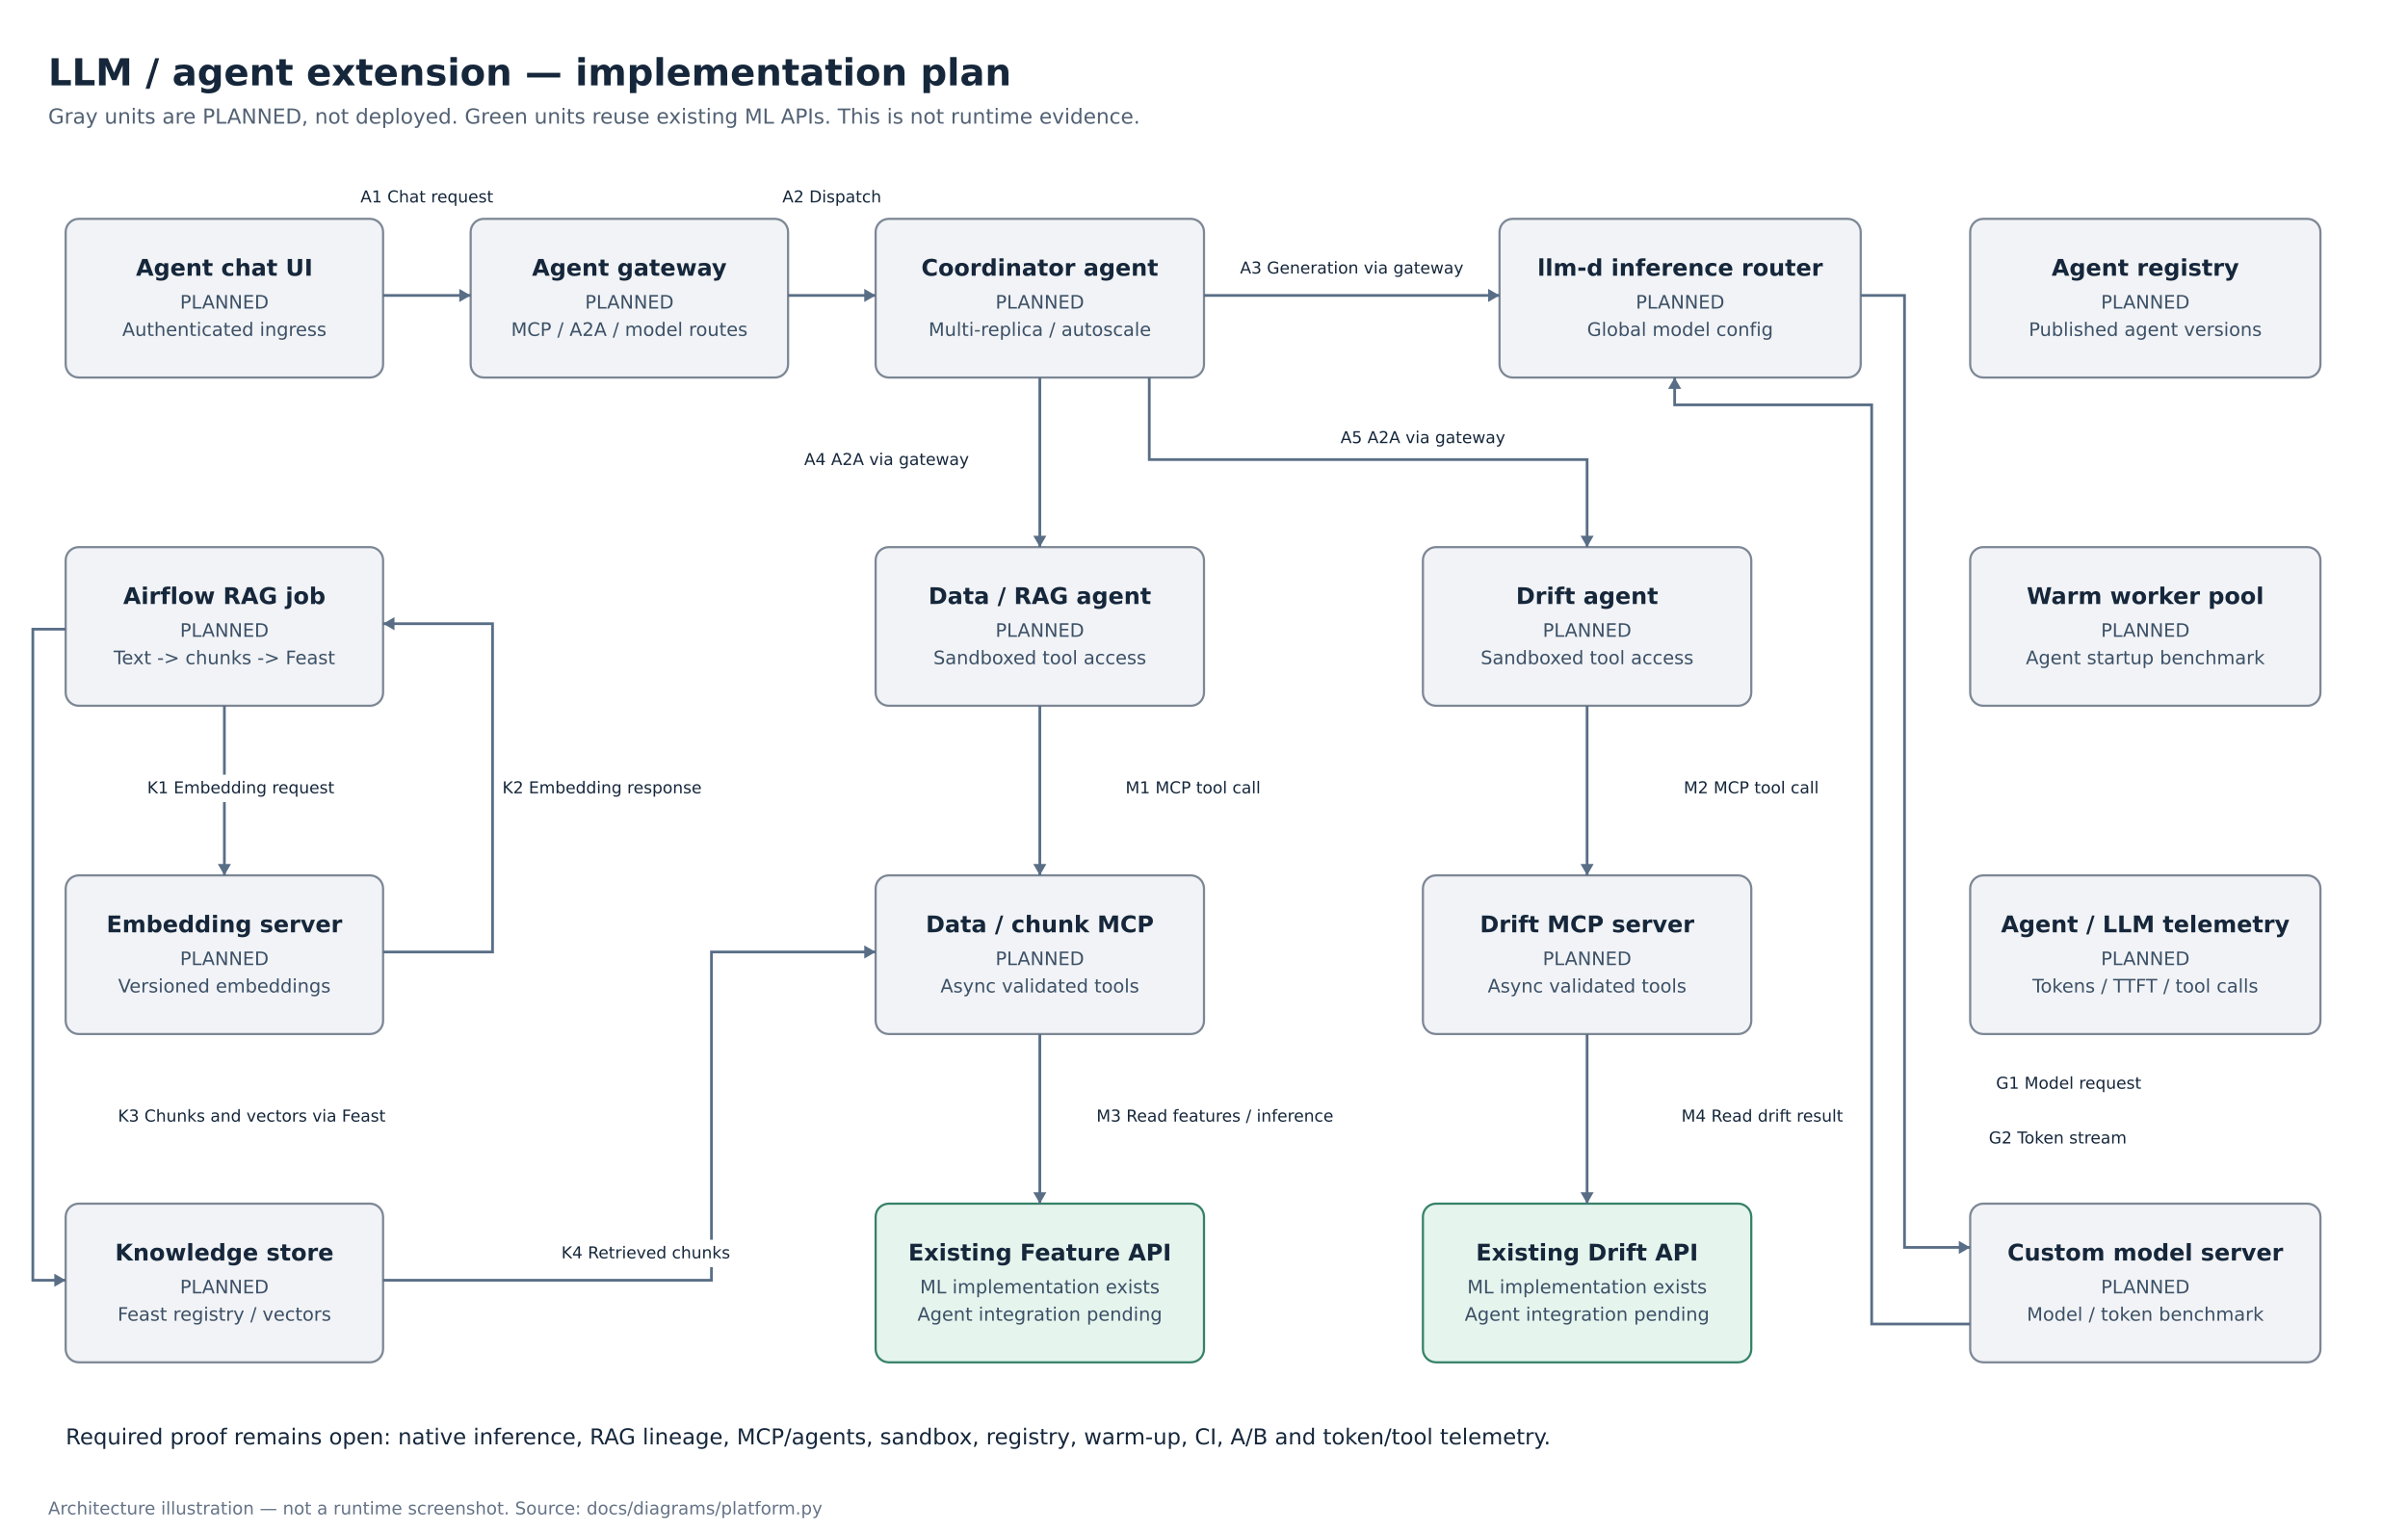
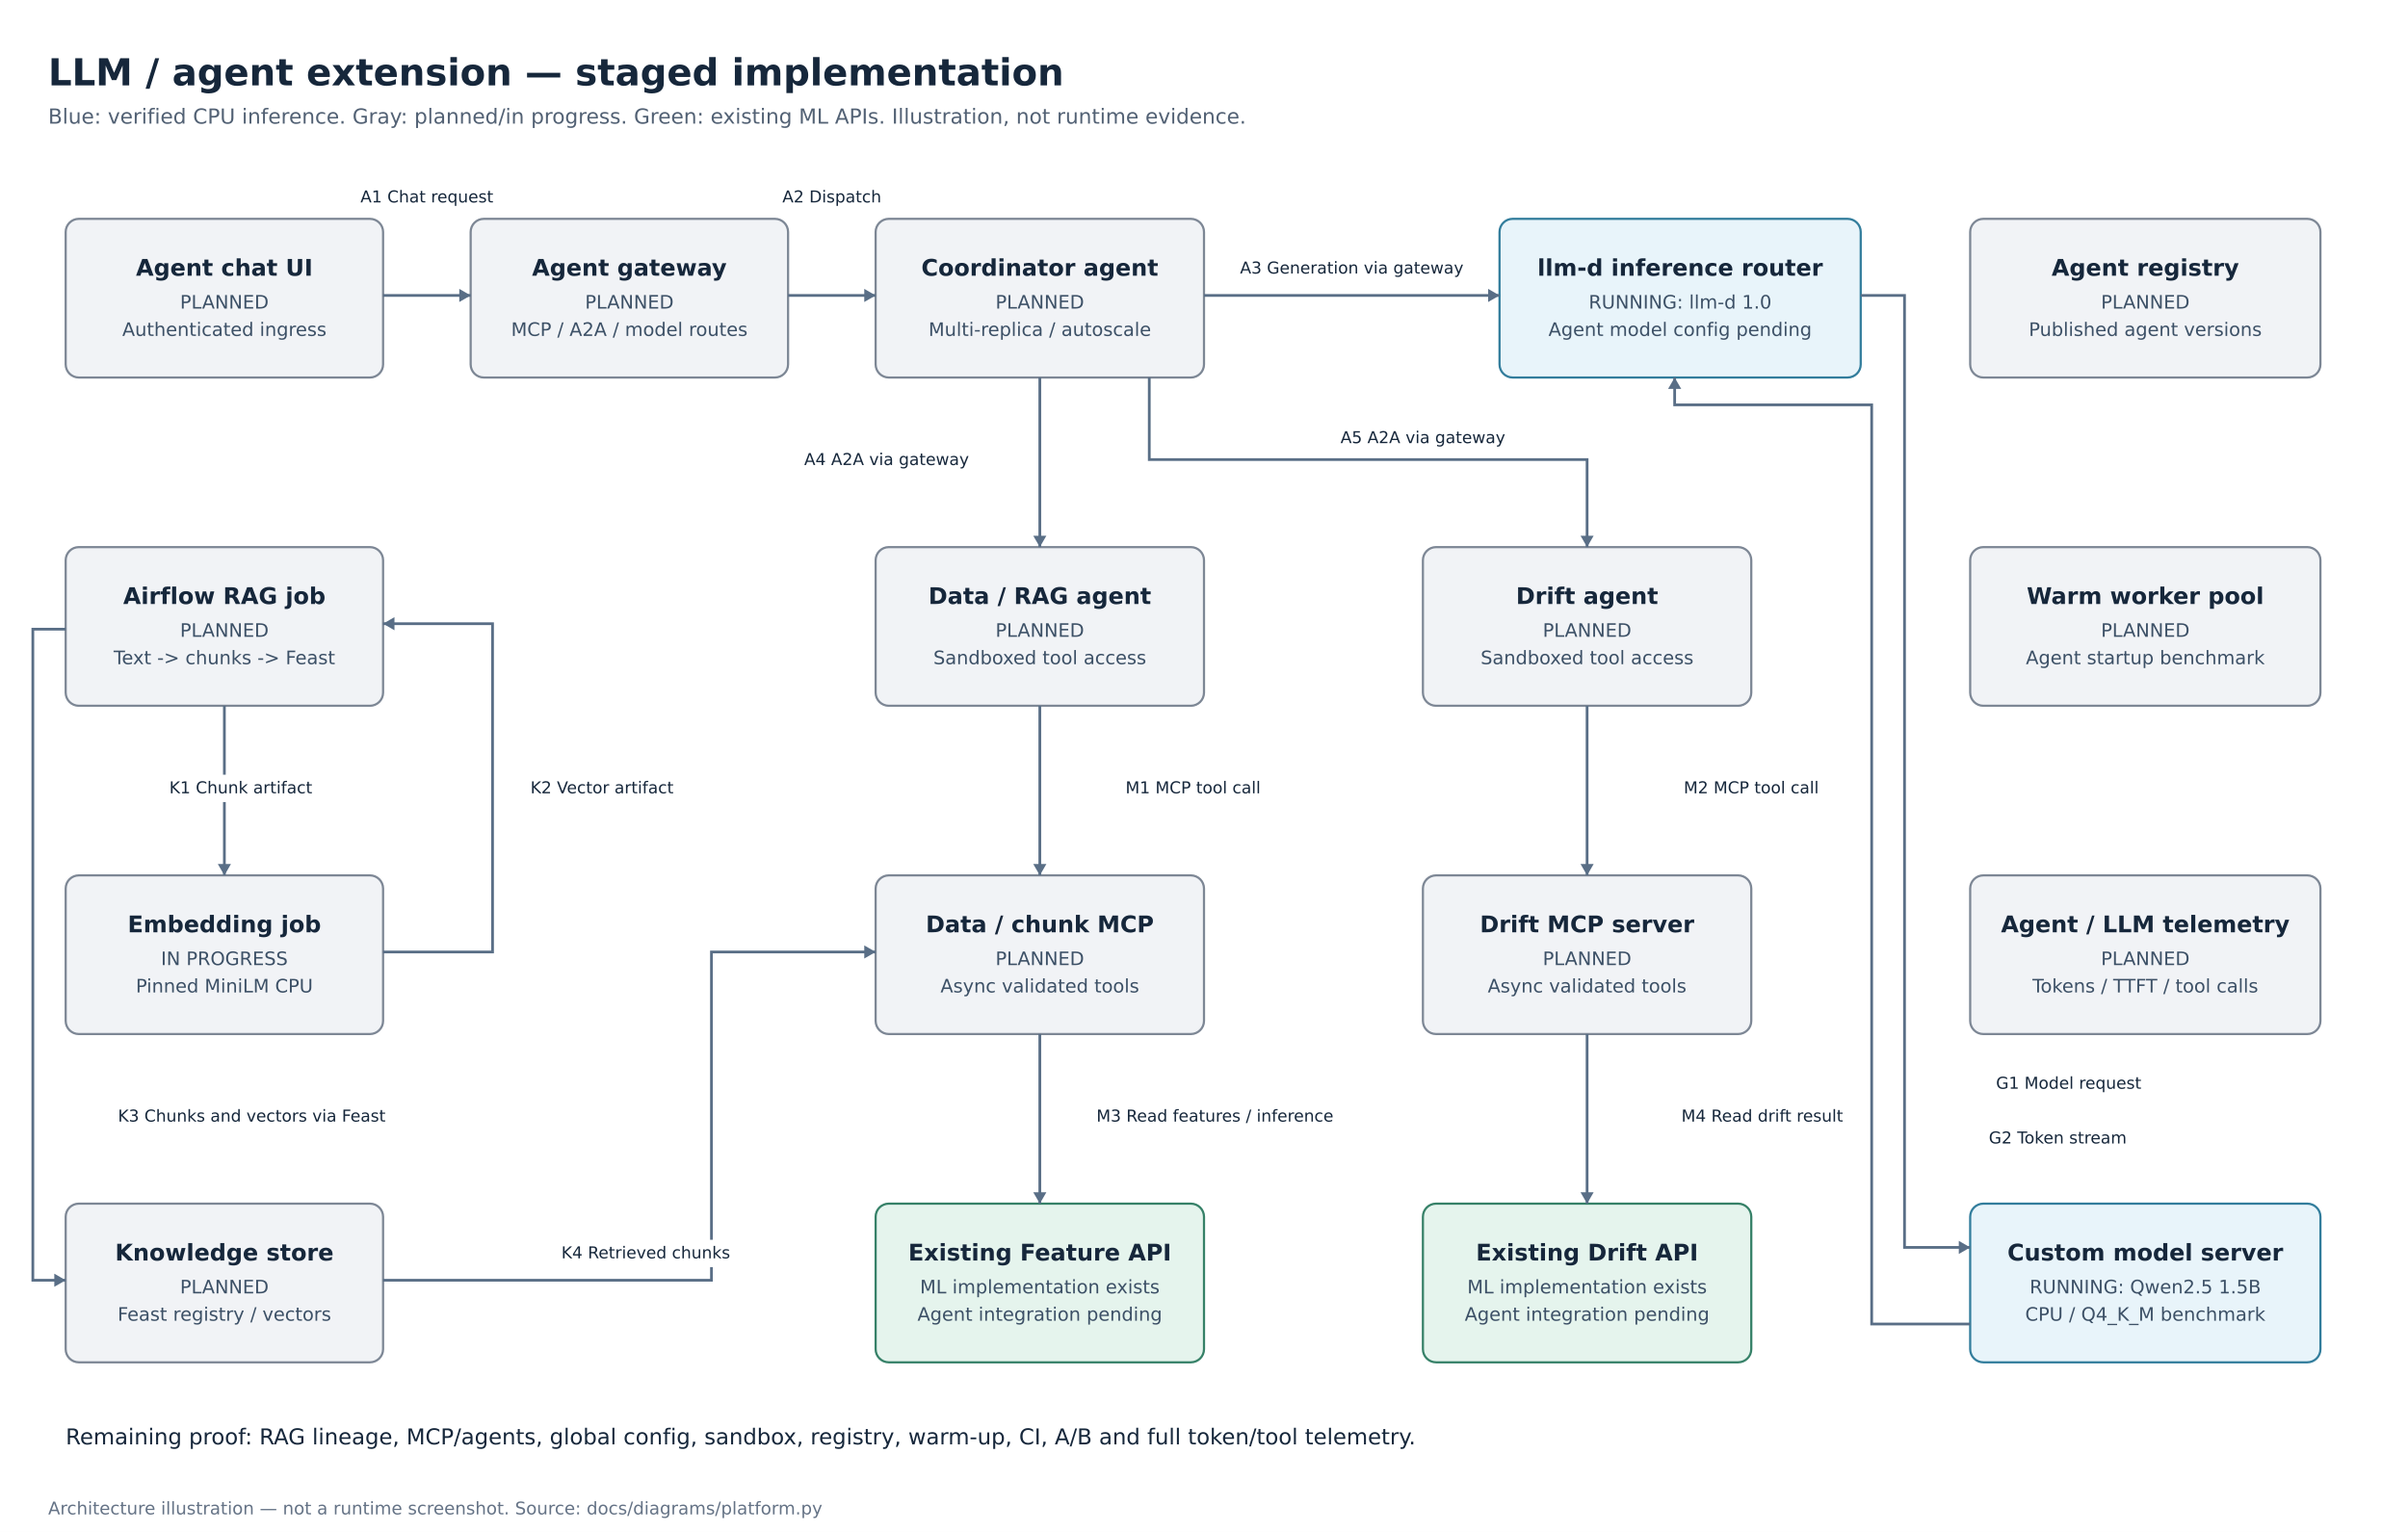
<svg xmlns="http://www.w3.org/2000/svg" width="2200" height="1400" viewBox="0 0 2200 1400" role="img" aria-labelledby="title desc">
  <rect width="100%" height="100%" fill="white" />
-   <text x="44" y="78" font-family="Segoe UI,DejaVu Sans,sans-serif" font-size="34" font-weight="600" text-anchor="start" fill="#16273b">LLM / agent extension — implementation plan</text>
-   <text x="44" y="113" font-family="Segoe UI,DejaVu Sans,sans-serif" font-size="19" font-weight="400" text-anchor="start" fill="#526174">Gray units are PLANNED, not deployed. Green units reuse existing ML APIs. This is not runtime evidence.</text>
+   <text x="44" y="78" font-family="Segoe UI,DejaVu Sans,sans-serif" font-size="34" font-weight="600" text-anchor="start" fill="#16273b">LLM / agent extension — staged implementation</text>
+   <text x="44" y="113" font-family="Segoe UI,DejaVu Sans,sans-serif" font-size="19" font-weight="400" text-anchor="start" fill="#526174">Blue: verified CPU inference. Gray: planned/in progress. Green: existing ML APIs. Illustration, not runtime evidence.</text>
  <text x="44" y="1384" font-family="Segoe UI,DejaVu Sans,sans-serif" font-size="16" font-weight="400" text-anchor="start" fill="#657386">Architecture illustration — not a runtime screenshot. Source: docs/diagrams/platform.py</text>
  <rect x="60" y="200" width="290" height="145" rx="12" fill="#f1f3f6" stroke="#7d8795" stroke-width="2" />
  <text x="205.0" y="252.0" font-family="Segoe UI,DejaVu Sans,sans-serif" font-size="21" font-weight="600" text-anchor="middle" fill="#16273b">Agent chat UI</text>
  <text x="205.0" y="282.0" font-family="Segoe UI,DejaVu Sans,sans-serif" font-size="17" font-weight="400" text-anchor="middle" fill="#3c5066">PLANNED</text>
  <text x="205.0" y="307.0" font-family="Segoe UI,DejaVu Sans,sans-serif" font-size="17" font-weight="400" text-anchor="middle" fill="#3c5066">Authenticated ingress</text>
  <rect x="430" y="200" width="290" height="145" rx="12" fill="#f1f3f6" stroke="#7d8795" stroke-width="2" />
  <text x="575.0" y="252.0" font-family="Segoe UI,DejaVu Sans,sans-serif" font-size="21" font-weight="600" text-anchor="middle" fill="#16273b">Agent gateway</text>
  <text x="575.0" y="282.0" font-family="Segoe UI,DejaVu Sans,sans-serif" font-size="17" font-weight="400" text-anchor="middle" fill="#3c5066">PLANNED</text>
  <text x="575.0" y="307.0" font-family="Segoe UI,DejaVu Sans,sans-serif" font-size="17" font-weight="400" text-anchor="middle" fill="#3c5066">MCP / A2A / model routes</text>
  <rect x="800" y="200" width="300" height="145" rx="12" fill="#f1f3f6" stroke="#7d8795" stroke-width="2" />
  <text x="950.0" y="252.0" font-family="Segoe UI,DejaVu Sans,sans-serif" font-size="21" font-weight="600" text-anchor="middle" fill="#16273b">Coordinator agent</text>
  <text x="950.0" y="282.0" font-family="Segoe UI,DejaVu Sans,sans-serif" font-size="17" font-weight="400" text-anchor="middle" fill="#3c5066">PLANNED</text>
  <text x="950.0" y="307.0" font-family="Segoe UI,DejaVu Sans,sans-serif" font-size="17" font-weight="400" text-anchor="middle" fill="#3c5066">Multi-replica / autoscale</text>
-   <rect x="1370" y="200" width="330" height="145" rx="12" fill="#f1f3f6" stroke="#7d8795" stroke-width="2" />
+   <rect x="1370" y="200" width="330" height="145" rx="12" fill="#e8f4fa" stroke="#327d9c" stroke-width="2" />
  <text x="1535.0" y="252.0" font-family="Segoe UI,DejaVu Sans,sans-serif" font-size="21" font-weight="600" text-anchor="middle" fill="#16273b">llm-d inference router</text>
-   <text x="1535.0" y="282.0" font-family="Segoe UI,DejaVu Sans,sans-serif" font-size="17" font-weight="400" text-anchor="middle" fill="#3c5066">PLANNED</text>
-   <text x="1535.0" y="307.0" font-family="Segoe UI,DejaVu Sans,sans-serif" font-size="17" font-weight="400" text-anchor="middle" fill="#3c5066">Global model config</text>
+   <text x="1535.0" y="282.0" font-family="Segoe UI,DejaVu Sans,sans-serif" font-size="17" font-weight="400" text-anchor="middle" fill="#3c5066">RUNNING: llm-d 1.0</text>
+   <text x="1535.0" y="307.0" font-family="Segoe UI,DejaVu Sans,sans-serif" font-size="17" font-weight="400" text-anchor="middle" fill="#3c5066">Agent model config pending</text>
  <rect x="1800" y="200" width="320" height="145" rx="12" fill="#f1f3f6" stroke="#7d8795" stroke-width="2" />
  <text x="1960.0" y="252.0" font-family="Segoe UI,DejaVu Sans,sans-serif" font-size="21" font-weight="600" text-anchor="middle" fill="#16273b">Agent registry</text>
  <text x="1960.0" y="282.0" font-family="Segoe UI,DejaVu Sans,sans-serif" font-size="17" font-weight="400" text-anchor="middle" fill="#3c5066">PLANNED</text>
  <text x="1960.0" y="307.0" font-family="Segoe UI,DejaVu Sans,sans-serif" font-size="17" font-weight="400" text-anchor="middle" fill="#3c5066">Published agent versions</text>
  <rect x="60" y="500" width="290" height="145" rx="12" fill="#f1f3f6" stroke="#7d8795" stroke-width="2" />
  <text x="205.0" y="552.0" font-family="Segoe UI,DejaVu Sans,sans-serif" font-size="21" font-weight="600" text-anchor="middle" fill="#16273b">Airflow RAG job</text>
  <text x="205.0" y="582.0" font-family="Segoe UI,DejaVu Sans,sans-serif" font-size="17" font-weight="400" text-anchor="middle" fill="#3c5066">PLANNED</text>
  <text x="205.0" y="607.0" font-family="Segoe UI,DejaVu Sans,sans-serif" font-size="17" font-weight="400" text-anchor="middle" fill="#3c5066">Text -&gt; chunks -&gt; Feast</text>
  <rect x="800" y="500" width="300" height="145" rx="12" fill="#f1f3f6" stroke="#7d8795" stroke-width="2" />
  <text x="950.0" y="552.0" font-family="Segoe UI,DejaVu Sans,sans-serif" font-size="21" font-weight="600" text-anchor="middle" fill="#16273b">Data / RAG agent</text>
  <text x="950.0" y="582.0" font-family="Segoe UI,DejaVu Sans,sans-serif" font-size="17" font-weight="400" text-anchor="middle" fill="#3c5066">PLANNED</text>
  <text x="950.0" y="607.0" font-family="Segoe UI,DejaVu Sans,sans-serif" font-size="17" font-weight="400" text-anchor="middle" fill="#3c5066">Sandboxed tool access</text>
  <rect x="1300" y="500" width="300" height="145" rx="12" fill="#f1f3f6" stroke="#7d8795" stroke-width="2" />
  <text x="1450.0" y="552.0" font-family="Segoe UI,DejaVu Sans,sans-serif" font-size="21" font-weight="600" text-anchor="middle" fill="#16273b">Drift agent</text>
  <text x="1450.0" y="582.0" font-family="Segoe UI,DejaVu Sans,sans-serif" font-size="17" font-weight="400" text-anchor="middle" fill="#3c5066">PLANNED</text>
  <text x="1450.0" y="607.0" font-family="Segoe UI,DejaVu Sans,sans-serif" font-size="17" font-weight="400" text-anchor="middle" fill="#3c5066">Sandboxed tool access</text>
  <rect x="1800" y="500" width="320" height="145" rx="12" fill="#f1f3f6" stroke="#7d8795" stroke-width="2" />
  <text x="1960.0" y="552.0" font-family="Segoe UI,DejaVu Sans,sans-serif" font-size="21" font-weight="600" text-anchor="middle" fill="#16273b">Warm worker pool</text>
  <text x="1960.0" y="582.0" font-family="Segoe UI,DejaVu Sans,sans-serif" font-size="17" font-weight="400" text-anchor="middle" fill="#3c5066">PLANNED</text>
  <text x="1960.0" y="607.0" font-family="Segoe UI,DejaVu Sans,sans-serif" font-size="17" font-weight="400" text-anchor="middle" fill="#3c5066">Agent startup benchmark</text>
  <rect x="60" y="800" width="290" height="145" rx="12" fill="#f1f3f6" stroke="#7d8795" stroke-width="2" />
-   <text x="205.0" y="852.0" font-family="Segoe UI,DejaVu Sans,sans-serif" font-size="21" font-weight="600" text-anchor="middle" fill="#16273b">Embedding server</text>
-   <text x="205.0" y="882.0" font-family="Segoe UI,DejaVu Sans,sans-serif" font-size="17" font-weight="400" text-anchor="middle" fill="#3c5066">PLANNED</text>
-   <text x="205.0" y="907.0" font-family="Segoe UI,DejaVu Sans,sans-serif" font-size="17" font-weight="400" text-anchor="middle" fill="#3c5066">Versioned embeddings</text>
+   <text x="205.0" y="852.0" font-family="Segoe UI,DejaVu Sans,sans-serif" font-size="21" font-weight="600" text-anchor="middle" fill="#16273b">Embedding job</text>
+   <text x="205.0" y="882.0" font-family="Segoe UI,DejaVu Sans,sans-serif" font-size="17" font-weight="400" text-anchor="middle" fill="#3c5066">IN PROGRESS</text>
+   <text x="205.0" y="907.0" font-family="Segoe UI,DejaVu Sans,sans-serif" font-size="17" font-weight="400" text-anchor="middle" fill="#3c5066">Pinned MiniLM CPU</text>
  <rect x="800" y="800" width="300" height="145" rx="12" fill="#f1f3f6" stroke="#7d8795" stroke-width="2" />
  <text x="950.0" y="852.0" font-family="Segoe UI,DejaVu Sans,sans-serif" font-size="21" font-weight="600" text-anchor="middle" fill="#16273b">Data / chunk MCP</text>
  <text x="950.0" y="882.0" font-family="Segoe UI,DejaVu Sans,sans-serif" font-size="17" font-weight="400" text-anchor="middle" fill="#3c5066">PLANNED</text>
  <text x="950.0" y="907.0" font-family="Segoe UI,DejaVu Sans,sans-serif" font-size="17" font-weight="400" text-anchor="middle" fill="#3c5066">Async validated tools</text>
  <rect x="1300" y="800" width="300" height="145" rx="12" fill="#f1f3f6" stroke="#7d8795" stroke-width="2" />
  <text x="1450.0" y="852.0" font-family="Segoe UI,DejaVu Sans,sans-serif" font-size="21" font-weight="600" text-anchor="middle" fill="#16273b">Drift MCP server</text>
  <text x="1450.0" y="882.0" font-family="Segoe UI,DejaVu Sans,sans-serif" font-size="17" font-weight="400" text-anchor="middle" fill="#3c5066">PLANNED</text>
  <text x="1450.0" y="907.0" font-family="Segoe UI,DejaVu Sans,sans-serif" font-size="17" font-weight="400" text-anchor="middle" fill="#3c5066">Async validated tools</text>
  <rect x="1800" y="800" width="320" height="145" rx="12" fill="#f1f3f6" stroke="#7d8795" stroke-width="2" />
  <text x="1960.0" y="852.0" font-family="Segoe UI,DejaVu Sans,sans-serif" font-size="21" font-weight="600" text-anchor="middle" fill="#16273b">Agent / LLM telemetry</text>
  <text x="1960.0" y="882.0" font-family="Segoe UI,DejaVu Sans,sans-serif" font-size="17" font-weight="400" text-anchor="middle" fill="#3c5066">PLANNED</text>
  <text x="1960.0" y="907.0" font-family="Segoe UI,DejaVu Sans,sans-serif" font-size="17" font-weight="400" text-anchor="middle" fill="#3c5066">Tokens / TTFT / tool calls</text>
  <rect x="60" y="1100" width="290" height="145" rx="12" fill="#f1f3f6" stroke="#7d8795" stroke-width="2" />
  <text x="205.0" y="1152.0" font-family="Segoe UI,DejaVu Sans,sans-serif" font-size="21" font-weight="600" text-anchor="middle" fill="#16273b">Knowledge store</text>
  <text x="205.0" y="1182.0" font-family="Segoe UI,DejaVu Sans,sans-serif" font-size="17" font-weight="400" text-anchor="middle" fill="#3c5066">PLANNED</text>
  <text x="205.0" y="1207.0" font-family="Segoe UI,DejaVu Sans,sans-serif" font-size="17" font-weight="400" text-anchor="middle" fill="#3c5066">Feast registry / vectors</text>
-   <rect x="1800" y="1100" width="320" height="145" rx="12" fill="#f1f3f6" stroke="#7d8795" stroke-width="2" />
+   <rect x="1800" y="1100" width="320" height="145" rx="12" fill="#e8f4fa" stroke="#327d9c" stroke-width="2" />
  <text x="1960.0" y="1152.0" font-family="Segoe UI,DejaVu Sans,sans-serif" font-size="21" font-weight="600" text-anchor="middle" fill="#16273b">Custom model server</text>
-   <text x="1960.0" y="1182.0" font-family="Segoe UI,DejaVu Sans,sans-serif" font-size="17" font-weight="400" text-anchor="middle" fill="#3c5066">PLANNED</text>
-   <text x="1960.0" y="1207.0" font-family="Segoe UI,DejaVu Sans,sans-serif" font-size="17" font-weight="400" text-anchor="middle" fill="#3c5066">Model / token benchmark</text>
+   <text x="1960.0" y="1182.0" font-family="Segoe UI,DejaVu Sans,sans-serif" font-size="17" font-weight="400" text-anchor="middle" fill="#3c5066">RUNNING: Qwen2.5 1.5B</text>
+   <text x="1960.0" y="1207.0" font-family="Segoe UI,DejaVu Sans,sans-serif" font-size="17" font-weight="400" text-anchor="middle" fill="#3c5066">CPU / Q4_K_M benchmark</text>
  <rect x="800" y="1100" width="300" height="145" rx="12" fill="#e5f4ed" stroke="#368168" stroke-width="2" />
  <text x="950.0" y="1152.0" font-family="Segoe UI,DejaVu Sans,sans-serif" font-size="21" font-weight="600" text-anchor="middle" fill="#16273b">Existing Feature API</text>
  <text x="950.0" y="1182.0" font-family="Segoe UI,DejaVu Sans,sans-serif" font-size="17" font-weight="400" text-anchor="middle" fill="#3c5066">ML implementation exists</text>
  <text x="950.0" y="1207.0" font-family="Segoe UI,DejaVu Sans,sans-serif" font-size="17" font-weight="400" text-anchor="middle" fill="#3c5066">Agent integration pending</text>
  <rect x="1300" y="1100" width="300" height="145" rx="12" fill="#e5f4ed" stroke="#368168" stroke-width="2" />
  <text x="1450.0" y="1152.0" font-family="Segoe UI,DejaVu Sans,sans-serif" font-size="21" font-weight="600" text-anchor="middle" fill="#16273b">Existing Drift API</text>
  <text x="1450.0" y="1182.0" font-family="Segoe UI,DejaVu Sans,sans-serif" font-size="17" font-weight="400" text-anchor="middle" fill="#3c5066">ML implementation exists</text>
  <text x="1450.0" y="1207.0" font-family="Segoe UI,DejaVu Sans,sans-serif" font-size="17" font-weight="400" text-anchor="middle" fill="#3c5066">Agent integration pending</text>
  <polyline points="350,270 430,270" fill="none" stroke="#596e86" stroke-width="2.5" />
  <polygon points="430,270 419.608,276.0 419.608,264.0" fill="#596e86" />
  <rect x="329.5" y="168" width="121.0" height="25" rx="4" fill="white" />
  <text x="390" y="185" font-family="Segoe UI,DejaVu Sans,sans-serif" font-size="15" font-weight="400" text-anchor="middle" fill="#16273b">A1  Chat request</text>
  <polyline points="720,270 800,270" fill="none" stroke="#596e86" stroke-width="2.5" />
  <polygon points="800,270 789.608,276.0 789.608,264.0" fill="#596e86" />
  <rect x="712.0" y="168" width="96.0" height="25" rx="4" fill="white" />
  <text x="760" y="185" font-family="Segoe UI,DejaVu Sans,sans-serif" font-size="15" font-weight="400" text-anchor="middle" fill="#16273b">A2  Dispatch</text>
  <polyline points="1100,270 1370,270" fill="none" stroke="#596e86" stroke-width="2.5" />
  <polygon points="1370,270 1359.608,276.0 1359.608,264.0" fill="#596e86" />
  <rect x="1138.0" y="233" width="194.0" height="25" rx="4" fill="white" />
  <text x="1235" y="250" font-family="Segoe UI,DejaVu Sans,sans-serif" font-size="15" font-weight="400" text-anchor="middle" fill="#16273b">A3  Generation via gateway</text>
  <polyline points="1700,270 1740,270 1740,1140 1800,1140" fill="none" stroke="#596e86" stroke-width="2.5" />
  <polygon points="1800,1140 1789.608,1146.0 1789.608,1134.0" fill="#596e86" />
  <rect x="1823.0" y="978" width="134.0" height="25" rx="4" fill="white" />
  <text x="1890" y="995" font-family="Segoe UI,DejaVu Sans,sans-serif" font-size="15" font-weight="400" text-anchor="middle" fill="#16273b">G1  Model request</text>
  <polyline points="1800,1210 1710,1210 1710,370 1530,370 1530,345" fill="none" stroke="#596e86" stroke-width="2.5" />
  <polygon points="1530,345 1536.0,355.392 1524.0,355.392" fill="#596e86" />
  <rect x="1816.508" y="1028" width="126.984" height="25" rx="4" fill="white" />
  <text x="1880" y="1045" font-family="Segoe UI,DejaVu Sans,sans-serif" font-size="15" font-weight="400" text-anchor="middle" fill="#16273b">G2  Token stream</text>
  <polyline points="950,345 950,500" fill="none" stroke="#596e86" stroke-width="2.5" />
  <polygon points="950,500 944.0,489.608 956.0,489.608" fill="#596e86" />
  <rect x="735.5" y="408" width="149.0" height="25" rx="4" fill="white" />
  <text x="810" y="425" font-family="Segoe UI,DejaVu Sans,sans-serif" font-size="15" font-weight="400" text-anchor="middle" fill="#16273b">A4  A2A via gateway</text>
  <polyline points="1050,345 1050,420 1450,420 1450,500" fill="none" stroke="#596e86" stroke-width="2.5" />
  <polygon points="1450,500 1444.0,489.608 1456.0,489.608" fill="#596e86" />
  <rect x="1225.5" y="388" width="149.0" height="25" rx="4" fill="white" />
  <text x="1300" y="405" font-family="Segoe UI,DejaVu Sans,sans-serif" font-size="15" font-weight="400" text-anchor="middle" fill="#16273b">A5  A2A via gateway</text>
  <polyline points="950,645 950,800" fill="none" stroke="#596e86" stroke-width="2.5" />
  <polygon points="950,800 944.0,789.608 956.0,789.608" fill="#596e86" />
  <rect x="1025.5" y="708" width="129.0" height="25" rx="4" fill="white" />
  <text x="1090" y="725" font-family="Segoe UI,DejaVu Sans,sans-serif" font-size="15" font-weight="400" text-anchor="middle" fill="#16273b">M1  MCP tool call</text>
  <polyline points="1450,645 1450,800" fill="none" stroke="#596e86" stroke-width="2.5" />
  <polygon points="1450,800 1444.0,789.608 1456.0,789.608" fill="#596e86" />
  <rect x="1535.5" y="708" width="129.0" height="25" rx="4" fill="white" />
  <text x="1600" y="725" font-family="Segoe UI,DejaVu Sans,sans-serif" font-size="15" font-weight="400" text-anchor="middle" fill="#16273b">M2  MCP tool call</text>
  <polyline points="950,945 950,1100" fill="none" stroke="#596e86" stroke-width="2.5" />
  <polygon points="950,1100 944.0,1089.608 956.0,1089.608" fill="#596e86" />
  <rect x="1006.5" y="1008" width="207.0" height="25" rx="4" fill="white" />
  <text x="1110" y="1025" font-family="Segoe UI,DejaVu Sans,sans-serif" font-size="15" font-weight="400" text-anchor="middle" fill="#16273b">M3  Read features / inference</text>
  <polyline points="1450,945 1450,1100" fill="none" stroke="#596e86" stroke-width="2.5" />
  <polygon points="1450,1100 1444.0,1089.608 1456.0,1089.608" fill="#596e86" />
  <rect x="1536.5" y="1008" width="147.0" height="25" rx="4" fill="white" />
  <text x="1610" y="1025" font-family="Segoe UI,DejaVu Sans,sans-serif" font-size="15" font-weight="400" text-anchor="middle" fill="#16273b">M4  Read drift result</text>
  <polyline points="205,645 205,800" fill="none" stroke="#596e86" stroke-width="2.5" />
  <polygon points="205,800 199.0,789.608 211.0,789.608" fill="#596e86" />
-   <rect x="136.5" y="708" width="167.0" height="25" rx="4" fill="white" />
-   <text x="220" y="725" font-family="Segoe UI,DejaVu Sans,sans-serif" font-size="15" font-weight="400" text-anchor="middle" fill="#16273b">K1  Embedding request</text>
+   <rect x="156.0" y="708" width="128.0" height="25" rx="4" fill="white" />
+   <text x="220" y="725" font-family="Segoe UI,DejaVu Sans,sans-serif" font-size="15" font-weight="400" text-anchor="middle" fill="#16273b">K1  Chunk artifact</text>
  <polyline points="350,870 450,870 450,570 350,570" fill="none" stroke="#596e86" stroke-width="2.5" />
  <polygon points="350,570 360.392,564.0 360.392,576.0" fill="#596e86" />
-   <rect x="461.5" y="708" width="177.0" height="25" rx="4" fill="white" />
-   <text x="550" y="725" font-family="Segoe UI,DejaVu Sans,sans-serif" font-size="15" font-weight="400" text-anchor="middle" fill="#16273b">K2  Embedding response</text>
+   <rect x="484.508" y="708" width="130.984" height="25" rx="4" fill="white" />
+   <text x="550" y="725" font-family="Segoe UI,DejaVu Sans,sans-serif" font-size="15" font-weight="400" text-anchor="middle" fill="#16273b">K2  Vector artifact</text>
  <polyline points="60,575 30,575 30,1170 60,1170" fill="none" stroke="#596e86" stroke-width="2.5" />
  <polygon points="60,1170 49.608,1176.0 49.608,1164.0" fill="#596e86" />
  <rect x="118.0" y="1008" width="224.0" height="25" rx="4" fill="white" />
  <text x="230" y="1025" font-family="Segoe UI,DejaVu Sans,sans-serif" font-size="15" font-weight="400" text-anchor="middle" fill="#16273b">K3  Chunks and vectors via Feast</text>
  <polyline points="350,1170 650,1170 650,870 800,870" fill="none" stroke="#596e86" stroke-width="2.5" />
  <polygon points="800,870 789.608,876.0 789.608,864.0" fill="#596e86" />
  <rect x="516.0" y="1133" width="148.0" height="25" rx="4" fill="white" />
  <text x="590" y="1150" font-family="Segoe UI,DejaVu Sans,sans-serif" font-size="15" font-weight="400" text-anchor="middle" fill="#16273b">K4  Retrieved chunks</text>
-   <text x="60" y="1320" font-family="Segoe UI,DejaVu Sans,sans-serif" font-size="20" font-weight="400" text-anchor="start" fill="#16273b">Required proof remains open: native inference, RAG lineage, MCP/agents, sandbox, registry, warm-up, CI, A/B and token/tool telemetry.</text>
+   <text x="60" y="1320" font-family="Segoe UI,DejaVu Sans,sans-serif" font-size="20" font-weight="400" text-anchor="start" fill="#16273b">Remaining proof: RAG lineage, MCP/agents, global config, sandbox, registry, warm-up, CI, A/B and full token/tool telemetry.</text>
</svg>
